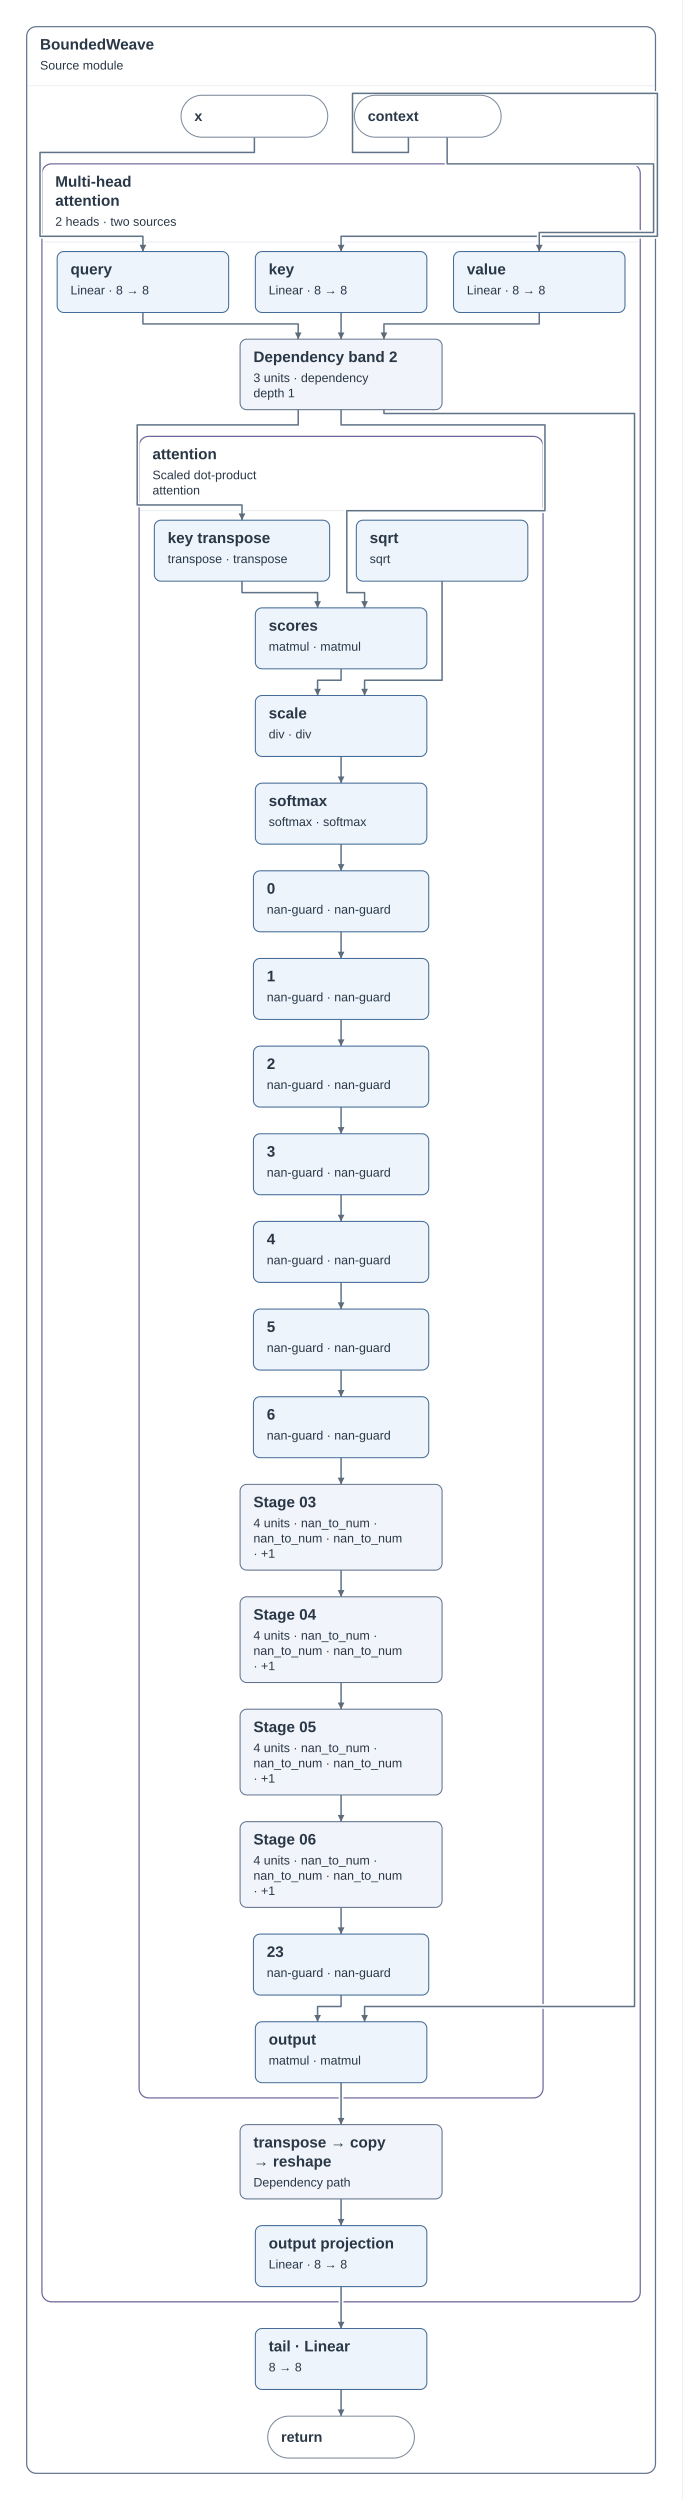
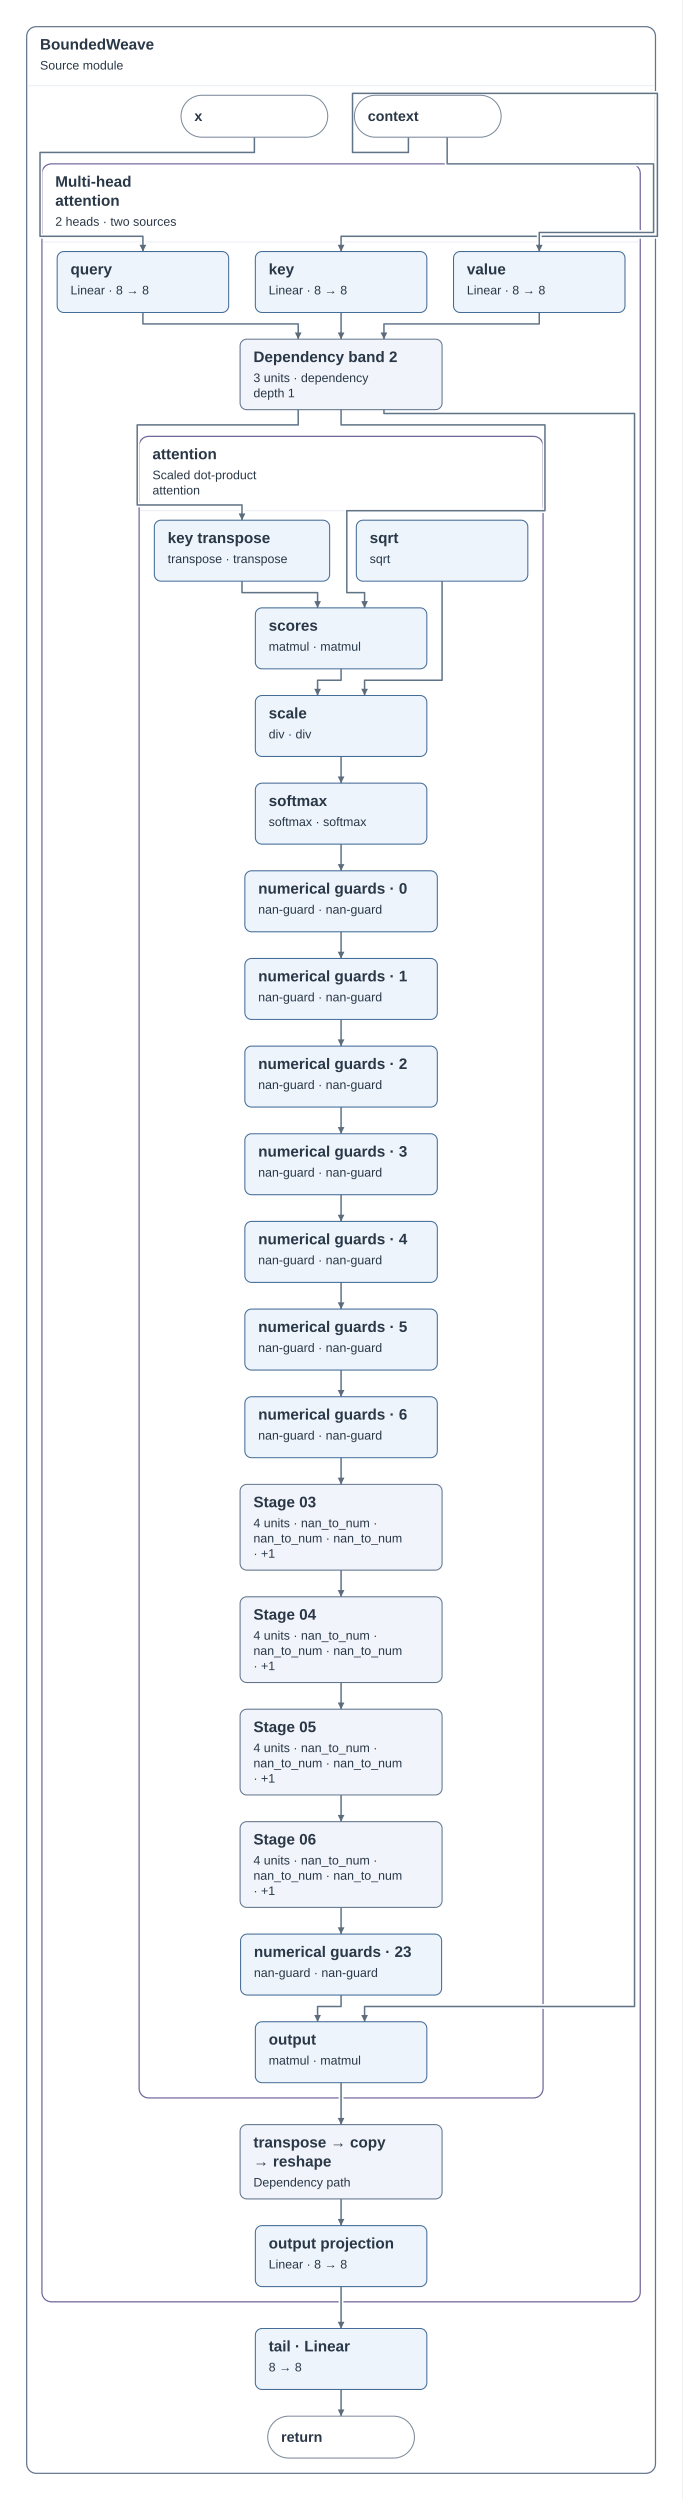
<svg xmlns="http://www.w3.org/2000/svg" class="publication" width="716px" height="2624px" viewBox="4 2 716 2624" role="img" aria-label="BoundedWeave">
  <style>.publication text{font-family:Arial,'Noto Sans SC',sans-serif;fill:#293746} .paper-edge{fill:none;stroke-width:1.6;stroke-linecap:round;stroke-linejoin:round;opacity:1;stroke-dasharray:none}.paper-edge-halo{fill:none;stroke:white;stroke-width:5;stroke-linejoin:round;pointer-events:none}.paper-edge.control{stroke-dasharray:5 4}.paper-port-label{font-size:13px;font-weight:500;fill:#526170}.paper-title{font-weight:600}.paper-caption{fill:#66717f;font-size:13px}</style>
  <defs>
    <marker id="paper-arrow" viewBox="0 0 10 10" refX="9" refY="5" markerWidth="5.5" markerHeight="5.5" orient="auto">
      <path d="M1 1 L9 5 L1 9Z" fill="#5d6b7a" stroke="none" />
    </marker>
  </defs>
  <rect x="4" y="2" width="716" height="2624" fill="#fff" />
  <g id="frames">
    <g class="node" data-node-id="model/81:4:composite:1" data-id="model/81:4:composite:1" transform="translate(32,30)">
      <rect width="660" height="2568" rx="10" fill="#ffffff" stroke="#62748c" stroke-width="1.3" />
      <path d="M1 62 H659" stroke="#e8edf2" fill="none" />
      <text x="14" y="24" font-size="16" class="paper-title">
        <tspan x="14" dy="0">BoundedWeave</tspan>
      </text>
      <text x="14" y="45" class="paper-caption">
        <tspan x="14" dy="0">Source module</tspan>
      </text>
    </g>
    <g class="node" data-node-id="model/81:4:composite:1/68:4:composite:1" data-id="model/81:4:composite:1/68:4:composite:1" transform="translate(48,174)">
      <rect width="628" height="2244" rx="10" fill="#ffffff" stroke="#72659b" stroke-width="1.3" />
      <path d="M1 82 H627" stroke="#e8edf2" fill="none" />
      <text x="14" y="24" font-size="16" class="paper-title">
        <tspan x="14" dy="0">Multi-head</tspan>
        <tspan x="14" dy="20">attention</tspan>
      </text>
      <text x="14" y="65" class="paper-caption">
        <tspan x="14" dy="0">2 heads · two sources</tspan>
      </text>
    </g>
    <g class="node" data-node-id="model/81:4:composite:1/68:4:composite:1/44:0:composite:1" data-id="model/81:4:composite:1/68:4:composite:1/44:0:composite:1" transform="translate(150,460)">
      <rect width="424" height="1744" rx="10" fill="#ffffff" stroke="#72659b" stroke-width="1.3" />
      <path d="M1 78 H423" stroke="#e8edf2" fill="none" />
      <text x="14" y="24" font-size="16" class="paper-title">
        <tspan x="14" dy="0">attention</tspan>
      </text>
      <text x="14" y="45" class="paper-caption">
        <tspan x="14" dy="0">Scaled dot-product</tspan>
        <tspan x="14" dy="16">attention</tspan>
      </text>
    </g>
  </g>
  <g id="edges">
    <path class="paper-edge-halo" d="M271,146 L271,162 L46,162 L46,250 L154,250 L154,266" />
    <path class="edge paper-edge " data-edge-id="e00004" data-route-valid="true" data-canonical-source="model/81:4:composite:1/68:4:composite:1/68:22:interface:1" data-canonical-target="model/81:4:composite:1/68:4:composite:1/69:24:compute:1" data-source-port="out" data-target-port="arg:0" data-semantic-bindings="[{&quot;constraint&quot;:&quot;constraint:relation:linear-transform:model/81:4:composite:1/68:4:composite:1/69:24:compute:1&quot;,&quot;edge&quot;:&quot;e00004&quot;,&quot;role&quot;:&quot;input&quot;}]" d="M271,146 L271,162 L46,162 L46,250 L154,250 L154,266" stroke="#617487" marker-end="url(#paper-arrow)" />
    <path class="paper-edge-halo" d="M154,330 L154,342 L317,342 L317,358" />
    <path class="edge paper-edge " data-edge-id="e00005" data-route-valid="true" data-canonical-source="model/81:4:composite:1/68:4:composite:1/69:24:compute:1" data-canonical-target="model/81:4:composite:1/68:4:composite:1/60:4:composite:1/60:21:interface:1" data-source-port="out" data-target-port="x" data-semantic-bindings="[]" d="M154,330 L154,342 L317,342 L317,358" stroke="#617487" marker-end="url(#paper-arrow)" />
    <path class="paper-edge-halo" d="M432.667,146 L432.667,162 L374,162 L374,100 L694,100 L694,250 L362,250 L362,266" />
    <path class="edge paper-edge " data-edge-id="e00020" data-route-valid="true" data-canonical-source="model/81:4:composite:1/68:4:composite:1/68:25:interface:1" data-canonical-target="model/81:4:composite:1/68:4:composite:1/70:24:compute:1" data-source-port="out" data-target-port="arg:0" data-semantic-bindings="[{&quot;constraint&quot;:&quot;constraint:relation:linear-transform:model/81:4:composite:1/68:4:composite:1/70:24:compute:1&quot;,&quot;edge&quot;:&quot;e00020&quot;,&quot;role&quot;:&quot;input&quot;},{&quot;constraint&quot;:&quot;constraint:relation:source-uses:model/81:4:composite:1/81:25:interface:1&quot;,&quot;edge&quot;:&quot;e00020&quot;,&quot;role&quot;:&quot;input&quot;}]" d="M432.667,146 L432.667,162 L374,162 L374,100 L694,100 L694,250 L362,250 L362,266" stroke="#617487" marker-end="url(#paper-arrow)" />
    <path class="paper-edge-halo" d="M362,330 L362,358" />
    <path class="edge paper-edge " data-edge-id="e00021" data-route-valid="true" data-canonical-source="model/81:4:composite:1/68:4:composite:1/70:24:compute:1" data-canonical-target="model/81:4:composite:1/68:4:composite:1/60:4:composite:2/60:21:interface:1" data-source-port="out" data-target-port="x" data-semantic-bindings="[]" d="M362,330 L362,358" stroke="#617487" marker-end="url(#paper-arrow)" />
    <path class="paper-edge-halo" d="M473.333,146 L473.333,174 L690,174 L690,246 L570,246 L570,266" />
    <path class="edge paper-edge " data-edge-id="e00036" data-route-valid="true" data-canonical-source="model/81:4:composite:1/68:4:composite:1/68:34:interface:1" data-canonical-target="model/81:4:composite:1/68:4:composite:1/71:24:compute:1" data-source-port="out" data-target-port="arg:0" data-semantic-bindings="[{&quot;constraint&quot;:&quot;constraint:relation:linear-transform:model/81:4:composite:1/68:4:composite:1/71:24:compute:1&quot;,&quot;edge&quot;:&quot;e00036&quot;,&quot;role&quot;:&quot;input&quot;},{&quot;constraint&quot;:&quot;constraint:relation:source-uses:model/81:4:composite:1/81:25:interface:1&quot;,&quot;edge&quot;:&quot;e00036&quot;,&quot;role&quot;:&quot;input&quot;}]" d="M473.333,146 L473.333,174 L690,174 L690,246 L570,246 L570,266" stroke="#617487" marker-end="url(#paper-arrow)" />
    <path class="paper-edge-halo" d="M570,330 L570,342 L407,342 L407,358" />
    <path class="edge paper-edge " data-edge-id="e00037" data-route-valid="true" data-canonical-source="model/81:4:composite:1/68:4:composite:1/71:24:compute:1" data-canonical-target="model/81:4:composite:1/68:4:composite:1/60:4:composite:3/60:21:interface:1" data-source-port="out" data-target-port="x" data-semantic-bindings="[]" d="M570,330 L570,342 L407,342 L407,358" stroke="#617487" marker-end="url(#paper-arrow)" />
    <path class="paper-edge-halo" d="M317,432 L317,448 L148,448 L148,532 L258,532 L258,548" />
    <path class="edge paper-edge " data-edge-id="e00056" data-route-valid="true" data-canonical-source="model/81:4:composite:1/68:4:composite:1/44:0:composite:1/7:0:composite:1/7:19:interface:1" data-canonical-target="model/81:4:composite:1/68:4:composite:1/44:0:composite:1/7:0:composite:1/8:27:compute:1" data-source-port="out" data-target-port="receiver" data-semantic-bindings="[{&quot;constraint&quot;:&quot;constraint:relation:axis-transform:model/81:4:composite:1/68:4:composite:1/44:0:composite:1/7:0:composite:1/8:27:compute:1&quot;,&quot;edge&quot;:&quot;e00056&quot;,&quot;role&quot;:&quot;input&quot;}]" d="M317,432 L317,448 L148,448 L148,532 L258,532 L258,548" stroke="#617487" marker-end="url(#paper-arrow)" />
    <path class="paper-edge-halo" d="M362,432 L362,448 L576,448 L576,538 L368,538 L368,624 L386.667,624 L386.667,640" />
    <path class="edge paper-edge " data-edge-id="e00057" data-route-valid="true" data-canonical-source="model/81:4:composite:1/68:4:composite:1/44:0:composite:1/7:0:composite:1/7:16:interface:1" data-canonical-target="model/81:4:composite:1/68:4:composite:1/44:0:composite:1/7:0:composite:1/8:11:compute:2" data-source-port="out" data-target-port="arg:0" data-semantic-bindings="[{&quot;constraint&quot;:&quot;constraint:relation:source-uses:model/81:4:composite:1/68:4:composite:1/60:4:composite:1/62:15:compute:3&quot;,&quot;edge&quot;:&quot;e00057&quot;,&quot;role&quot;:&quot;input&quot;}]" d="M362,432 L362,448 L576,448 L576,538 L368,538 L368,624 L386.667,624 L386.667,640" stroke="#617487" marker-end="url(#paper-arrow)" />
    <path class="paper-edge-halo" d="M258,612 L258,624 L337.333,624 L337.333,640" />
    <path class="edge paper-edge " data-edge-id="e00058" data-route-valid="true" data-canonical-source="model/81:4:composite:1/68:4:composite:1/44:0:composite:1/7:0:composite:1/8:27:compute:1" data-canonical-target="model/81:4:composite:1/68:4:composite:1/44:0:composite:1/7:0:composite:1/8:11:compute:2" data-source-port="out" data-target-port="arg:1" data-semantic-bindings="[]" d="M258,612 L258,624 L337.333,624 L337.333,640" stroke="#617487" marker-end="url(#paper-arrow)" />
    <path class="paper-edge-halo" d="M362,704 L362,716 L337.333,716 L337.333,732" />
    <path class="edge paper-edge " data-edge-id="e00059" data-route-valid="true" data-canonical-source="model/81:4:composite:1/68:4:composite:1/44:0:composite:1/7:0:composite:1/8:11:compute:2" data-canonical-target="model/81:4:composite:1/68:4:composite:1/44:0:composite:1/7:0:composite:1/8:11:compute:1" data-source-port="out" data-target-port="0" data-semantic-bindings="[{&quot;constraint&quot;:&quot;constraint:relation:arithmetic:model/81:4:composite:1/68:4:composite:1/44:0:composite:1/7:0:composite:1/8:11:compute:1&quot;,&quot;edge&quot;:&quot;e00059&quot;,&quot;role&quot;:&quot;input&quot;}]" d="M362,704 L362,716 L337.333,716 L337.333,732" stroke="#617487" marker-end="url(#paper-arrow)" />
    <path class="paper-edge-halo" d="M468,612 L468,716 L386.667,716 L386.667,732" />
    <path class="edge paper-edge " data-edge-id="e00062" data-route-valid="true" data-canonical-source="model/81:4:composite:1/68:4:composite:1/44:0:composite:1/7:0:composite:1/8:50:compute:1" data-canonical-target="model/81:4:composite:1/68:4:composite:1/44:0:composite:1/7:0:composite:1/8:11:compute:1" data-source-port="out" data-target-port="2" data-semantic-bindings="[{&quot;constraint&quot;:&quot;constraint:relation:arithmetic:model/81:4:composite:1/68:4:composite:1/44:0:composite:1/7:0:composite:1/8:11:compute:1&quot;,&quot;edge&quot;:&quot;e00062&quot;,&quot;role&quot;:&quot;input&quot;}]" d="M468,612 L468,716 L386.667,716 L386.667,732" stroke="#617487" marker-end="url(#paper-arrow)" />
    <path class="paper-edge-halo" d="M362,796 L362,824" />
    <path class="edge paper-edge " data-edge-id="e00066" data-route-valid="true" data-canonical-source="model/81:4:composite:1/68:4:composite:1/44:0:composite:1/11:0:composite:1/11:22:interface:1" data-canonical-target="model/81:4:composite:1/68:4:composite:1/44:0:composite:1/11:0:composite:1/12:14:compute:1" data-source-port="out" data-target-port="arg:0" data-semantic-bindings="[{&quot;constraint&quot;:&quot;constraint:relation:axis-normalization:model/81:4:composite:1/68:4:composite:1/44:0:composite:1/11:0:composite:1/12:14:compute:1&quot;,&quot;edge&quot;:&quot;e00066&quot;,&quot;role&quot;:&quot;input&quot;}]" d="M362,796 L362,824" stroke="#617487" marker-end="url(#paper-arrow)" />
    <path class="paper-edge-halo" d="M362,888 L362,916" />
    <path class="edge paper-edge " data-edge-id="e00068" data-route-valid="true" data-canonical-source="model/81:4:composite:1/68:4:composite:1/44:0:composite:1/11:0:composite:1/12:4:value-alias:1" data-canonical-target="model/81:4:composite:1/68:4:composite:1/44:0:composite:1/11:0:composite:1/13:14:compute:1" data-source-port="out" data-target-port="arg:0" data-semantic-bindings="[]" d="M362,888 L362,916" stroke="#617487" marker-end="url(#paper-arrow)" />
    <path class="paper-edge-halo" d="M362,980 L362,1008" />
    <path class="edge paper-edge " data-edge-id="e00070" data-route-valid="true" data-canonical-source="model/81:4:composite:1/68:4:composite:1/44:0:composite:1/11:0:composite:1/13:4:value-alias:1" data-canonical-target="model/81:4:composite:1/68:4:composite:1/44:0:composite:1/11:0:composite:1/14:14:compute:1" data-source-port="out" data-target-port="arg:0" data-semantic-bindings="[]" d="M362,980 L362,1008" stroke="#617487" marker-end="url(#paper-arrow)" />
    <path class="paper-edge-halo" d="M362,1072 L362,1100" />
    <path class="edge paper-edge " data-edge-id="e00072" data-route-valid="true" data-canonical-source="model/81:4:composite:1/68:4:composite:1/44:0:composite:1/11:0:composite:1/14:4:value-alias:1" data-canonical-target="model/81:4:composite:1/68:4:composite:1/44:0:composite:1/11:0:composite:1/15:14:compute:1" data-source-port="out" data-target-port="arg:0" data-semantic-bindings="[]" d="M362,1072 L362,1100" stroke="#617487" marker-end="url(#paper-arrow)" />
    <path class="paper-edge-halo" d="M362,1164 L362,1192" />
    <path class="edge paper-edge " data-edge-id="e00074" data-route-valid="true" data-canonical-source="model/81:4:composite:1/68:4:composite:1/44:0:composite:1/11:0:composite:1/15:4:value-alias:1" data-canonical-target="model/81:4:composite:1/68:4:composite:1/44:0:composite:1/11:0:composite:1/16:14:compute:1" data-source-port="out" data-target-port="arg:0" data-semantic-bindings="[]" d="M362,1164 L362,1192" stroke="#617487" marker-end="url(#paper-arrow)" />
    <path class="paper-edge-halo" d="M362,1256 L362,1284" />
    <path class="edge paper-edge " data-edge-id="e00076" data-route-valid="true" data-canonical-source="model/81:4:composite:1/68:4:composite:1/44:0:composite:1/11:0:composite:1/16:4:value-alias:1" data-canonical-target="model/81:4:composite:1/68:4:composite:1/44:0:composite:1/11:0:composite:1/17:14:compute:1" data-source-port="out" data-target-port="arg:0" data-semantic-bindings="[]" d="M362,1256 L362,1284" stroke="#617487" marker-end="url(#paper-arrow)" />
    <path class="paper-edge-halo" d="M362,1348 L362,1376" />
    <path class="edge paper-edge " data-edge-id="e00078" data-route-valid="true" data-canonical-source="model/81:4:composite:1/68:4:composite:1/44:0:composite:1/11:0:composite:1/17:4:value-alias:1" data-canonical-target="model/81:4:composite:1/68:4:composite:1/44:0:composite:1/11:0:composite:1/18:14:compute:1" data-source-port="out" data-target-port="arg:0" data-semantic-bindings="[]" d="M362,1348 L362,1376" stroke="#617487" marker-end="url(#paper-arrow)" />
    <path class="paper-edge-halo" d="M362,1440 L362,1468" />
    <path class="edge paper-edge " data-edge-id="e00080" data-route-valid="true" data-canonical-source="model/81:4:composite:1/68:4:composite:1/44:0:composite:1/11:0:composite:1/18:4:value-alias:1" data-canonical-target="model/81:4:composite:1/68:4:composite:1/44:0:composite:1/11:0:composite:1/19:14:compute:1" data-source-port="out" data-target-port="arg:0" data-semantic-bindings="[]" d="M362,1440 L362,1468" stroke="#617487" marker-end="url(#paper-arrow)" />
    <path class="paper-edge-halo" d="M362,1532 L362,1560" />
    <path class="edge paper-edge " data-edge-id="e00082" data-route-valid="true" data-canonical-source="model/81:4:composite:1/68:4:composite:1/44:0:composite:1/11:0:composite:1/19:4:value-alias:1" data-canonical-target="model/81:4:composite:1/68:4:composite:1/44:0:composite:1/11:0:composite:1/20:14:compute:1" data-source-port="out" data-target-port="arg:0" data-semantic-bindings="[]" d="M362,1532 L362,1560" stroke="#617487" marker-end="url(#paper-arrow)" />
    <path class="paper-edge-halo" d="M362,1650 L362,1678" />
    <path class="edge paper-edge " data-edge-id="e00090" data-route-valid="true" data-canonical-source="model/81:4:composite:1/68:4:composite:1/44:0:composite:1/11:0:composite:1/23:4:value-alias:1" data-canonical-target="model/81:4:composite:1/68:4:composite:1/44:0:composite:1/11:0:composite:1/24:14:compute:1" data-source-port="out" data-target-port="arg:0" data-semantic-bindings="[]" d="M362,1650 L362,1678" stroke="#617487" marker-end="url(#paper-arrow)" />
    <path class="paper-edge-halo" d="M362,1768 L362,1796" />
    <path class="edge paper-edge " data-edge-id="e00098" data-route-valid="true" data-canonical-source="model/81:4:composite:1/68:4:composite:1/44:0:composite:1/11:0:composite:1/27:4:value-alias:1" data-canonical-target="model/81:4:composite:1/68:4:composite:1/44:0:composite:1/11:0:composite:1/28:14:compute:1" data-source-port="out" data-target-port="arg:0" data-semantic-bindings="[]" d="M362,1768 L362,1796" stroke="#617487" marker-end="url(#paper-arrow)" />
    <path class="paper-edge-halo" d="M362,1886 L362,1914" />
    <path class="edge paper-edge " data-edge-id="e00106" data-route-valid="true" data-canonical-source="model/81:4:composite:1/68:4:composite:1/44:0:composite:1/11:0:composite:1/31:4:value-alias:1" data-canonical-target="model/81:4:composite:1/68:4:composite:1/44:0:composite:1/11:0:composite:1/32:14:compute:1" data-source-port="out" data-target-port="arg:0" data-semantic-bindings="[]" d="M362,1886 L362,1914" stroke="#617487" marker-end="url(#paper-arrow)" />
    <path class="paper-edge-halo" d="M362,2004 L362,2032" />
    <path class="edge paper-edge " data-edge-id="e00114" data-route-valid="true" data-canonical-source="model/81:4:composite:1/68:4:composite:1/44:0:composite:1/11:0:composite:1/35:4:value-alias:1" data-canonical-target="model/81:4:composite:1/68:4:composite:1/44:0:composite:1/11:0:composite:1/36:14:compute:1" data-source-port="out" data-target-port="arg:0" data-semantic-bindings="[]" d="M362,2004 L362,2032" stroke="#617487" marker-end="url(#paper-arrow)" />
    <path class="paper-edge-halo" d="M362,2096 L362,2108 L337.333,2108 L337.333,2124" />
    <path class="edge paper-edge " data-edge-id="e00120" data-route-valid="true" data-canonical-source="model/81:4:composite:1/68:4:composite:1/44:0:composite:1/40:0:composite:1/40:20:interface:1" data-canonical-target="model/81:4:composite:1/68:4:composite:1/44:0:composite:1/40:0:composite:1/41:11:compute:1" data-source-port="out" data-target-port="arg:0" data-semantic-bindings="[]" d="M362,2096 L362,2108 L337.333,2108 L337.333,2124" stroke="#617487" marker-end="url(#paper-arrow)" />
    <path class="paper-edge-halo" d="M407,432 L407,436 L670,436 L670,2108 L386.667,2108 L386.667,2124" />
    <path class="edge paper-edge " data-edge-id="e00121" data-route-valid="true" data-canonical-source="model/81:4:composite:1/68:4:composite:1/44:0:composite:1/40:0:composite:1/40:29:interface:1" data-canonical-target="model/81:4:composite:1/68:4:composite:1/44:0:composite:1/40:0:composite:1/41:11:compute:1" data-source-port="out" data-target-port="arg:1" data-semantic-bindings="[]" d="M407,432 L407,436 L670,436 L670,2108 L386.667,2108 L386.667,2124" stroke="#617487" marker-end="url(#paper-arrow)" />
    <path class="paper-edge-halo" d="M362,2188 L362,2232" />
    <path class="edge paper-edge " data-edge-id="e00124" data-route-valid="true" data-canonical-source="model/81:4:composite:1/68:4:composite:1/44:0:composite:1/47:4:interface:1" data-canonical-target="model/81:4:composite:1/68:4:composite:1/64:4:composite:1/64:22:interface:1" data-source-port="out" data-target-port="x" data-semantic-bindings="[]" d="M362,2188 L362,2232" stroke="#617487" marker-end="url(#paper-arrow)" />
    <path class="paper-edge-halo" d="M362,2310 L362,2338" />
    <path class="edge paper-edge " data-edge-id="e00140" data-route-valid="true" data-canonical-source="model/81:4:composite:1/68:4:composite:1/64:4:composite:1/66:8:interface:1" data-canonical-target="model/81:4:composite:1/68:4:composite:1/72:15:compute:1" data-source-port="out" data-target-port="arg:0" data-semantic-bindings="[{&quot;constraint&quot;:&quot;constraint:relation:linear-transform:model/81:4:composite:1/68:4:composite:1/72:15:compute:1&quot;,&quot;edge&quot;:&quot;e00140&quot;,&quot;role&quot;:&quot;input&quot;}]" d="M362,2310 L362,2338" stroke="#617487" marker-end="url(#paper-arrow)" />
    <path class="paper-edge-halo" d="M362,2402 L362,2446" />
    <path class="edge paper-edge " data-edge-id="e00143" data-route-valid="true" data-canonical-source="model/81:4:composite:1/68:4:composite:1/72:8:interface:1" data-canonical-target="model/81:4:composite:1/82:15:compute:1" data-source-port="out" data-target-port="arg:0" data-semantic-bindings="[{&quot;constraint&quot;:&quot;constraint:relation:linear-transform:model/81:4:composite:1/82:15:compute:1&quot;,&quot;edge&quot;:&quot;e00143&quot;,&quot;role&quot;:&quot;input&quot;}]" d="M362,2402 L362,2446" stroke="#617487" marker-end="url(#paper-arrow)" />
    <path class="paper-edge-halo" d="M362,2510 L362,2538" />
    <path class="edge paper-edge " data-edge-id="e00144" data-route-valid="true" data-canonical-source="model/81:4:composite:1/82:15:compute:1" data-canonical-target="model/81:4:composite:1/82:8:interface:1" data-source-port="out" data-target-port="in" data-semantic-bindings="[]" d="M362,2510 L362,2538" stroke="#617487" marker-end="url(#paper-arrow)" />
  </g>
  <g id="nodes">
    <g class="node" data-node-id="model/81:4:composite:1/81:22:interface:1" data-id="model/81:4:composite:1/81:22:interface:1" transform="translate(194,102)">
      <rect width="154" height="44" rx="22" fill="#ffffff" stroke="#7e8b9b" stroke-width="1.1" />
      <text x="14" y="27" font-size="15" class="paper-title">
        <tspan x="14" dy="0">x</tspan>
      </text>
    </g>
    <g class="node" data-node-id="model/81:4:composite:1/81:25:interface:1" data-id="model/81:4:composite:1/81:25:interface:1" transform="translate(376,102)">
      <rect width="154" height="44" rx="22" fill="#ffffff" stroke="#7e8b9b" stroke-width="1.1" />
      <text x="14" y="27" font-size="15" class="paper-title">
        <tspan x="14" dy="0">context</tspan>
      </text>
    </g>
    <g class="node" data-node-id="model/81:4:composite:1/82:15:compute:1" data-id="model/81:4:composite:1/82:15:compute:1" transform="translate(272,2446)">
      <rect width="180" height="64" rx="7" fill="#edf4fc" stroke="#456c96" stroke-width="1.1" />
      <text x="14" y="24" font-size="16" class="paper-title">
        <tspan x="14" dy="0">tail · Linear</tspan>
      </text>
      <text x="14" y="45" class="paper-caption">
        <tspan x="14" dy="0">8 → 8</tspan>
      </text>
    </g>
    <g class="node" data-node-id="model/81:4:composite:1/82:8:interface:1" data-id="model/81:4:composite:1/82:8:interface:1" transform="translate(285,2538)">
      <rect width="154" height="44" rx="22" fill="#ffffff" stroke="#7e8b9b" stroke-width="1.1" />
      <text x="14" y="27" font-size="15" class="paper-title">
        <tspan x="14" dy="0">return</tspan>
      </text>
    </g>
    <g class="node" data-node-id="model/81:4:composite:1/68:4:composite:1/69:24:compute:1" data-id="model/81:4:composite:1/68:4:composite:1/69:24:compute:1" transform="translate(64,266)">
      <rect width="180" height="64" rx="7" fill="#edf4fc" stroke="#456c96" stroke-width="1.1" />
      <text x="14" y="24" font-size="16" class="paper-title">
        <tspan x="14" dy="0">query</tspan>
      </text>
      <text x="14" y="45" class="paper-caption">
        <tspan x="14" dy="0">Linear · 8 → 8</tspan>
      </text>
    </g>
    <g class="node" data-node-id="model/81:4:composite:1/68:4:composite:1/70:24:compute:1" data-id="model/81:4:composite:1/68:4:composite:1/70:24:compute:1" transform="translate(272,266)">
      <rect width="180" height="64" rx="7" fill="#edf4fc" stroke="#456c96" stroke-width="1.1" />
      <text x="14" y="24" font-size="16" class="paper-title">
        <tspan x="14" dy="0">key</tspan>
      </text>
      <text x="14" y="45" class="paper-caption">
        <tspan x="14" dy="0">Linear · 8 → 8</tspan>
      </text>
    </g>
    <g class="node" data-node-id="model/81:4:composite:1/68:4:composite:1/71:24:compute:1" data-id="model/81:4:composite:1/68:4:composite:1/71:24:compute:1" transform="translate(480,266)">
      <rect width="180" height="64" rx="7" fill="#edf4fc" stroke="#456c96" stroke-width="1.1" />
      <text x="14" y="24" font-size="16" class="paper-title">
        <tspan x="14" dy="0">value</tspan>
      </text>
      <text x="14" y="45" class="paper-caption">
        <tspan x="14" dy="0">Linear · 8 → 8</tspan>
      </text>
    </g>
    <g class="node" data-node-id="model/81:4:composite:1/68:4:composite:1/64:4:composite:1" data-id="model/81:4:composite:1/68:4:composite:1/64:4:composite:1" transform="translate(256,2232)">
      <rect width="212" height="78" rx="7" fill="#f1f4fa" stroke="#62748c" stroke-width="1.1" />
      <text x="14" y="24" font-size="16" class="paper-title">
        <tspan x="14" dy="0">transpose → copy</tspan>
        <tspan x="14" dy="20">→ reshape</tspan>
      </text>
      <text x="14" y="65" class="paper-caption">
        <tspan x="14" dy="0">Dependency path</tspan>
      </text>
    </g>
    <g class="node" data-node-id="model/81:4:composite:1/68:4:composite:1/72:15:compute:1" data-id="model/81:4:composite:1/68:4:composite:1/72:15:compute:1" transform="translate(272,2338)">
      <rect width="180" height="64" rx="7" fill="#edf4fc" stroke="#456c96" stroke-width="1.1" />
      <text x="14" y="24" font-size="16" class="paper-title">
        <tspan x="14" dy="0">output projection</tspan>
      </text>
      <text x="14" y="45" class="paper-caption">
        <tspan x="14" dy="0">Linear · 8 → 8</tspan>
      </text>
    </g>
    <g class="node" data-node-id="paper:dependency-band:2e49a013" data-id="paper:dependency-band:2e49a013" transform="translate(256,358)">
      <rect width="212" height="74" rx="7" fill="#f1f4fa" stroke="#62748c" stroke-width="1.1" />
      <text x="14" y="24" font-size="16" class="paper-title">
        <tspan x="14" dy="0">Dependency band 2</tspan>
      </text>
      <text x="14" y="45" class="paper-caption">
        <tspan x="14" dy="0">3 units · dependency</tspan>
        <tspan x="14" dy="16">depth 1</tspan>
      </text>
    </g>
    <g class="node" data-node-id="model/81:4:composite:1/68:4:composite:1/44:0:composite:1/7:0:composite:1/8:11:compute:1" data-id="model/81:4:composite:1/68:4:composite:1/44:0:composite:1/7:0:composite:1/8:11:compute:1" transform="translate(272,732)">
      <rect width="180" height="64" rx="7" fill="#edf4fc" stroke="#456c96" stroke-width="1.1" />
      <text x="14" y="24" font-size="16" class="paper-title">
        <tspan x="14" dy="0">scale</tspan>
      </text>
      <text x="14" y="45" class="paper-caption">
        <tspan x="14" dy="0">div · div</tspan>
      </text>
    </g>
    <g class="node" data-node-id="model/81:4:composite:1/68:4:composite:1/44:0:composite:1/7:0:composite:1/8:27:compute:1" data-id="model/81:4:composite:1/68:4:composite:1/44:0:composite:1/7:0:composite:1/8:27:compute:1" transform="translate(166,548)">
      <rect width="184" height="64" rx="7" fill="#edf4fc" stroke="#456c96" stroke-width="1.1" />
      <text x="14" y="24" font-size="16" class="paper-title">
        <tspan x="14" dy="0">key transpose</tspan>
      </text>
      <text x="14" y="45" class="paper-caption">
        <tspan x="14" dy="0">transpose · transpose</tspan>
      </text>
    </g>
    <g class="node" data-node-id="model/81:4:composite:1/68:4:composite:1/44:0:composite:1/7:0:composite:1/8:11:compute:2" data-id="model/81:4:composite:1/68:4:composite:1/44:0:composite:1/7:0:composite:1/8:11:compute:2" transform="translate(272,640)">
      <rect width="180" height="64" rx="7" fill="#edf4fc" stroke="#456c96" stroke-width="1.1" />
      <text x="14" y="24" font-size="16" class="paper-title">
        <tspan x="14" dy="0">scores</tspan>
      </text>
      <text x="14" y="45" class="paper-caption">
        <tspan x="14" dy="0">matmul · matmul</tspan>
      </text>
    </g>
    <g class="node" data-node-id="model/81:4:composite:1/68:4:composite:1/44:0:composite:1/7:0:composite:1/8:50:compute:1" data-id="model/81:4:composite:1/68:4:composite:1/44:0:composite:1/7:0:composite:1/8:50:compute:1" transform="translate(378,548)">
      <rect width="180" height="64" rx="7" fill="#edf4fc" stroke="#456c96" stroke-width="1.1" />
      <text x="14" y="24" font-size="16" class="paper-title">
        <tspan x="14" dy="0">sqrt</tspan>
      </text>
      <text x="14" y="45" class="paper-caption">
        <tspan x="14" dy="0">sqrt</tspan>
      </text>
    </g>
    <g class="node" data-node-id="model/81:4:composite:1/68:4:composite:1/44:0:composite:1/11:0:composite:1/12:14:compute:1" data-id="model/81:4:composite:1/68:4:composite:1/44:0:composite:1/11:0:composite:1/12:14:compute:1" transform="translate(272,824)">
      <rect width="180" height="64" rx="7" fill="#edf4fc" stroke="#456c96" stroke-width="1.1" />
      <text x="14" y="24" font-size="16" class="paper-title">
        <tspan x="14" dy="0">softmax</tspan>
      </text>
      <text x="14" y="45" class="paper-caption">
        <tspan x="14" dy="0">softmax · softmax</tspan>
      </text>
    </g>
-     <g class="node" data-node-id="model/81:4:composite:1/68:4:composite:1/44:0:composite:1/11:0:composite:1/13:14:compute:1" data-id="model/81:4:composite:1/68:4:composite:1/44:0:composite:1/11:0:composite:1/13:14:compute:1" transform="translate(270,916)">
-       <rect width="184" height="64" rx="7" fill="#edf4fc" stroke="#456c96" stroke-width="1.1" />
-       <text x="14" y="24" font-size="16" class="paper-title">
-         <tspan x="14" dy="0">0</tspan>
-       </text>
-       <text x="14" y="45" class="paper-caption">
-         <tspan x="14" dy="0">nan-guard · nan-guard</tspan>
-       </text>
-     </g>
-     <g class="node" data-node-id="model/81:4:composite:1/68:4:composite:1/44:0:composite:1/11:0:composite:1/14:14:compute:1" data-id="model/81:4:composite:1/68:4:composite:1/44:0:composite:1/11:0:composite:1/14:14:compute:1" transform="translate(270,1008)">
-       <rect width="184" height="64" rx="7" fill="#edf4fc" stroke="#456c96" stroke-width="1.1" />
-       <text x="14" y="24" font-size="16" class="paper-title">
-         <tspan x="14" dy="0">1</tspan>
-       </text>
-       <text x="14" y="45" class="paper-caption">
-         <tspan x="14" dy="0">nan-guard · nan-guard</tspan>
-       </text>
-     </g>
-     <g class="node" data-node-id="model/81:4:composite:1/68:4:composite:1/44:0:composite:1/11:0:composite:1/15:14:compute:1" data-id="model/81:4:composite:1/68:4:composite:1/44:0:composite:1/11:0:composite:1/15:14:compute:1" transform="translate(270,1100)">
-       <rect width="184" height="64" rx="7" fill="#edf4fc" stroke="#456c96" stroke-width="1.1" />
-       <text x="14" y="24" font-size="16" class="paper-title">
-         <tspan x="14" dy="0">2</tspan>
-       </text>
-       <text x="14" y="45" class="paper-caption">
-         <tspan x="14" dy="0">nan-guard · nan-guard</tspan>
-       </text>
-     </g>
-     <g class="node" data-node-id="model/81:4:composite:1/68:4:composite:1/44:0:composite:1/11:0:composite:1/16:14:compute:1" data-id="model/81:4:composite:1/68:4:composite:1/44:0:composite:1/11:0:composite:1/16:14:compute:1" transform="translate(270,1192)">
-       <rect width="184" height="64" rx="7" fill="#edf4fc" stroke="#456c96" stroke-width="1.1" />
-       <text x="14" y="24" font-size="16" class="paper-title">
-         <tspan x="14" dy="0">3</tspan>
-       </text>
-       <text x="14" y="45" class="paper-caption">
-         <tspan x="14" dy="0">nan-guard · nan-guard</tspan>
-       </text>
-     </g>
-     <g class="node" data-node-id="model/81:4:composite:1/68:4:composite:1/44:0:composite:1/11:0:composite:1/17:14:compute:1" data-id="model/81:4:composite:1/68:4:composite:1/44:0:composite:1/11:0:composite:1/17:14:compute:1" transform="translate(270,1284)">
-       <rect width="184" height="64" rx="7" fill="#edf4fc" stroke="#456c96" stroke-width="1.1" />
-       <text x="14" y="24" font-size="16" class="paper-title">
-         <tspan x="14" dy="0">4</tspan>
-       </text>
-       <text x="14" y="45" class="paper-caption">
-         <tspan x="14" dy="0">nan-guard · nan-guard</tspan>
-       </text>
-     </g>
-     <g class="node" data-node-id="model/81:4:composite:1/68:4:composite:1/44:0:composite:1/11:0:composite:1/18:14:compute:1" data-id="model/81:4:composite:1/68:4:composite:1/44:0:composite:1/11:0:composite:1/18:14:compute:1" transform="translate(270,1376)">
-       <rect width="184" height="64" rx="7" fill="#edf4fc" stroke="#456c96" stroke-width="1.1" />
-       <text x="14" y="24" font-size="16" class="paper-title">
-         <tspan x="14" dy="0">5</tspan>
-       </text>
-       <text x="14" y="45" class="paper-caption">
-         <tspan x="14" dy="0">nan-guard · nan-guard</tspan>
-       </text>
-     </g>
-     <g class="node" data-node-id="model/81:4:composite:1/68:4:composite:1/44:0:composite:1/11:0:composite:1/19:14:compute:1" data-id="model/81:4:composite:1/68:4:composite:1/44:0:composite:1/11:0:composite:1/19:14:compute:1" transform="translate(270,1468)">
-       <rect width="184" height="64" rx="7" fill="#edf4fc" stroke="#456c96" stroke-width="1.1" />
-       <text x="14" y="24" font-size="16" class="paper-title">
-         <tspan x="14" dy="0">6</tspan>
-       </text>
-       <text x="14" y="45" class="paper-caption">
-         <tspan x="14" dy="0">nan-guard · nan-guard</tspan>
-       </text>
-     </g>
-     <g class="node" data-node-id="model/81:4:composite:1/68:4:composite:1/44:0:composite:1/11:0:composite:1/36:14:compute:1" data-id="model/81:4:composite:1/68:4:composite:1/44:0:composite:1/11:0:composite:1/36:14:compute:1" transform="translate(270,2032)">
-       <rect width="184" height="64" rx="7" fill="#edf4fc" stroke="#456c96" stroke-width="1.1" />
-       <text x="14" y="24" font-size="16" class="paper-title">
-         <tspan x="14" dy="0">23</tspan>
+     <g class="node" data-node-id="model/81:4:composite:1/68:4:composite:1/44:0:composite:1/11:0:composite:1/13:14:compute:1" data-id="model/81:4:composite:1/68:4:composite:1/44:0:composite:1/11:0:composite:1/13:14:compute:1" transform="translate(261,916)">
+       <rect width="202" height="64" rx="7" fill="#edf4fc" stroke="#456c96" stroke-width="1.1" />
+       <text x="14" y="24" font-size="16" class="paper-title">
+         <tspan x="14" dy="0">numerical guards · 0</tspan>
+       </text>
+       <text x="14" y="45" class="paper-caption">
+         <tspan x="14" dy="0">nan-guard · nan-guard</tspan>
+       </text>
+     </g>
+     <g class="node" data-node-id="model/81:4:composite:1/68:4:composite:1/44:0:composite:1/11:0:composite:1/14:14:compute:1" data-id="model/81:4:composite:1/68:4:composite:1/44:0:composite:1/11:0:composite:1/14:14:compute:1" transform="translate(261,1008)">
+       <rect width="202" height="64" rx="7" fill="#edf4fc" stroke="#456c96" stroke-width="1.1" />
+       <text x="14" y="24" font-size="16" class="paper-title">
+         <tspan x="14" dy="0">numerical guards · 1</tspan>
+       </text>
+       <text x="14" y="45" class="paper-caption">
+         <tspan x="14" dy="0">nan-guard · nan-guard</tspan>
+       </text>
+     </g>
+     <g class="node" data-node-id="model/81:4:composite:1/68:4:composite:1/44:0:composite:1/11:0:composite:1/15:14:compute:1" data-id="model/81:4:composite:1/68:4:composite:1/44:0:composite:1/11:0:composite:1/15:14:compute:1" transform="translate(261,1100)">
+       <rect width="202" height="64" rx="7" fill="#edf4fc" stroke="#456c96" stroke-width="1.1" />
+       <text x="14" y="24" font-size="16" class="paper-title">
+         <tspan x="14" dy="0">numerical guards · 2</tspan>
+       </text>
+       <text x="14" y="45" class="paper-caption">
+         <tspan x="14" dy="0">nan-guard · nan-guard</tspan>
+       </text>
+     </g>
+     <g class="node" data-node-id="model/81:4:composite:1/68:4:composite:1/44:0:composite:1/11:0:composite:1/16:14:compute:1" data-id="model/81:4:composite:1/68:4:composite:1/44:0:composite:1/11:0:composite:1/16:14:compute:1" transform="translate(261,1192)">
+       <rect width="202" height="64" rx="7" fill="#edf4fc" stroke="#456c96" stroke-width="1.1" />
+       <text x="14" y="24" font-size="16" class="paper-title">
+         <tspan x="14" dy="0">numerical guards · 3</tspan>
+       </text>
+       <text x="14" y="45" class="paper-caption">
+         <tspan x="14" dy="0">nan-guard · nan-guard</tspan>
+       </text>
+     </g>
+     <g class="node" data-node-id="model/81:4:composite:1/68:4:composite:1/44:0:composite:1/11:0:composite:1/17:14:compute:1" data-id="model/81:4:composite:1/68:4:composite:1/44:0:composite:1/11:0:composite:1/17:14:compute:1" transform="translate(261,1284)">
+       <rect width="202" height="64" rx="7" fill="#edf4fc" stroke="#456c96" stroke-width="1.1" />
+       <text x="14" y="24" font-size="16" class="paper-title">
+         <tspan x="14" dy="0">numerical guards · 4</tspan>
+       </text>
+       <text x="14" y="45" class="paper-caption">
+         <tspan x="14" dy="0">nan-guard · nan-guard</tspan>
+       </text>
+     </g>
+     <g class="node" data-node-id="model/81:4:composite:1/68:4:composite:1/44:0:composite:1/11:0:composite:1/18:14:compute:1" data-id="model/81:4:composite:1/68:4:composite:1/44:0:composite:1/11:0:composite:1/18:14:compute:1" transform="translate(261,1376)">
+       <rect width="202" height="64" rx="7" fill="#edf4fc" stroke="#456c96" stroke-width="1.1" />
+       <text x="14" y="24" font-size="16" class="paper-title">
+         <tspan x="14" dy="0">numerical guards · 5</tspan>
+       </text>
+       <text x="14" y="45" class="paper-caption">
+         <tspan x="14" dy="0">nan-guard · nan-guard</tspan>
+       </text>
+     </g>
+     <g class="node" data-node-id="model/81:4:composite:1/68:4:composite:1/44:0:composite:1/11:0:composite:1/19:14:compute:1" data-id="model/81:4:composite:1/68:4:composite:1/44:0:composite:1/11:0:composite:1/19:14:compute:1" transform="translate(261,1468)">
+       <rect width="202" height="64" rx="7" fill="#edf4fc" stroke="#456c96" stroke-width="1.1" />
+       <text x="14" y="24" font-size="16" class="paper-title">
+         <tspan x="14" dy="0">numerical guards · 6</tspan>
+       </text>
+       <text x="14" y="45" class="paper-caption">
+         <tspan x="14" dy="0">nan-guard · nan-guard</tspan>
+       </text>
+     </g>
+     <g class="node" data-node-id="model/81:4:composite:1/68:4:composite:1/44:0:composite:1/11:0:composite:1/36:14:compute:1" data-id="model/81:4:composite:1/68:4:composite:1/44:0:composite:1/11:0:composite:1/36:14:compute:1" transform="translate(256.5,2032)">
+       <rect width="211" height="64" rx="7" fill="#edf4fc" stroke="#456c96" stroke-width="1.1" />
+       <text x="14" y="24" font-size="16" class="paper-title">
+         <tspan x="14" dy="0">numerical guards · 23</tspan>
      </text>
      <text x="14" y="45" class="paper-caption">
        <tspan x="14" dy="0">nan-guard · nan-guard</tspan>
      </text>
    </g>
    <g class="node" data-node-id="model/81:4:composite:1/68:4:composite:1/44:0:composite:1/40:0:composite:1/41:11:compute:1" data-id="model/81:4:composite:1/68:4:composite:1/44:0:composite:1/40:0:composite:1/41:11:compute:1" transform="translate(272,2124)">
      <rect width="180" height="64" rx="7" fill="#edf4fc" stroke="#456c96" stroke-width="1.1" />
      <text x="14" y="24" font-size="16" class="paper-title">
        <tspan x="14" dy="0">output</tspan>
      </text>
      <text x="14" y="45" class="paper-caption">
        <tspan x="14" dy="0">matmul · matmul</tspan>
      </text>
    </g>
    <g class="node" data-node-id="paper:region:636aacd7" data-id="paper:region:636aacd7" transform="translate(256,1560)">
      <rect width="212" height="90" rx="7" fill="#f1f4fa" stroke="#62748c" stroke-width="1.1" />
      <text x="14" y="24" font-size="16" class="paper-title">
        <tspan x="14" dy="0">Stage 03</tspan>
      </text>
      <text x="14" y="45" class="paper-caption">
        <tspan x="14" dy="0">4 units · nan_to_num ·</tspan>
        <tspan x="14" dy="16">nan_to_num · nan_to_num</tspan>
        <tspan x="14" dy="16">· +1</tspan>
      </text>
    </g>
    <g class="node" data-node-id="paper:region:c8e69cdf" data-id="paper:region:c8e69cdf" transform="translate(256,1678)">
      <rect width="212" height="90" rx="7" fill="#f1f4fa" stroke="#62748c" stroke-width="1.1" />
      <text x="14" y="24" font-size="16" class="paper-title">
        <tspan x="14" dy="0">Stage 04</tspan>
      </text>
      <text x="14" y="45" class="paper-caption">
        <tspan x="14" dy="0">4 units · nan_to_num ·</tspan>
        <tspan x="14" dy="16">nan_to_num · nan_to_num</tspan>
        <tspan x="14" dy="16">· +1</tspan>
      </text>
    </g>
    <g class="node" data-node-id="paper:region:30c21e47" data-id="paper:region:30c21e47" transform="translate(256,1796)">
      <rect width="212" height="90" rx="7" fill="#f1f4fa" stroke="#62748c" stroke-width="1.1" />
      <text x="14" y="24" font-size="16" class="paper-title">
        <tspan x="14" dy="0">Stage 05</tspan>
      </text>
      <text x="14" y="45" class="paper-caption">
        <tspan x="14" dy="0">4 units · nan_to_num ·</tspan>
        <tspan x="14" dy="16">nan_to_num · nan_to_num</tspan>
        <tspan x="14" dy="16">· +1</tspan>
      </text>
    </g>
    <g class="node" data-node-id="paper:region:3a5a9e8b" data-id="paper:region:3a5a9e8b" transform="translate(256,1914)">
      <rect width="212" height="90" rx="7" fill="#f1f4fa" stroke="#62748c" stroke-width="1.1" />
      <text x="14" y="24" font-size="16" class="paper-title">
        <tspan x="14" dy="0">Stage 06</tspan>
      </text>
      <text x="14" y="45" class="paper-caption">
        <tspan x="14" dy="0">4 units · nan_to_num ·</tspan>
        <tspan x="14" dy="16">nan_to_num · nan_to_num</tspan>
        <tspan x="14" dy="16">· +1</tspan>
      </text>
    </g>
  </g>
  <g id="port-labels" />
</svg>
